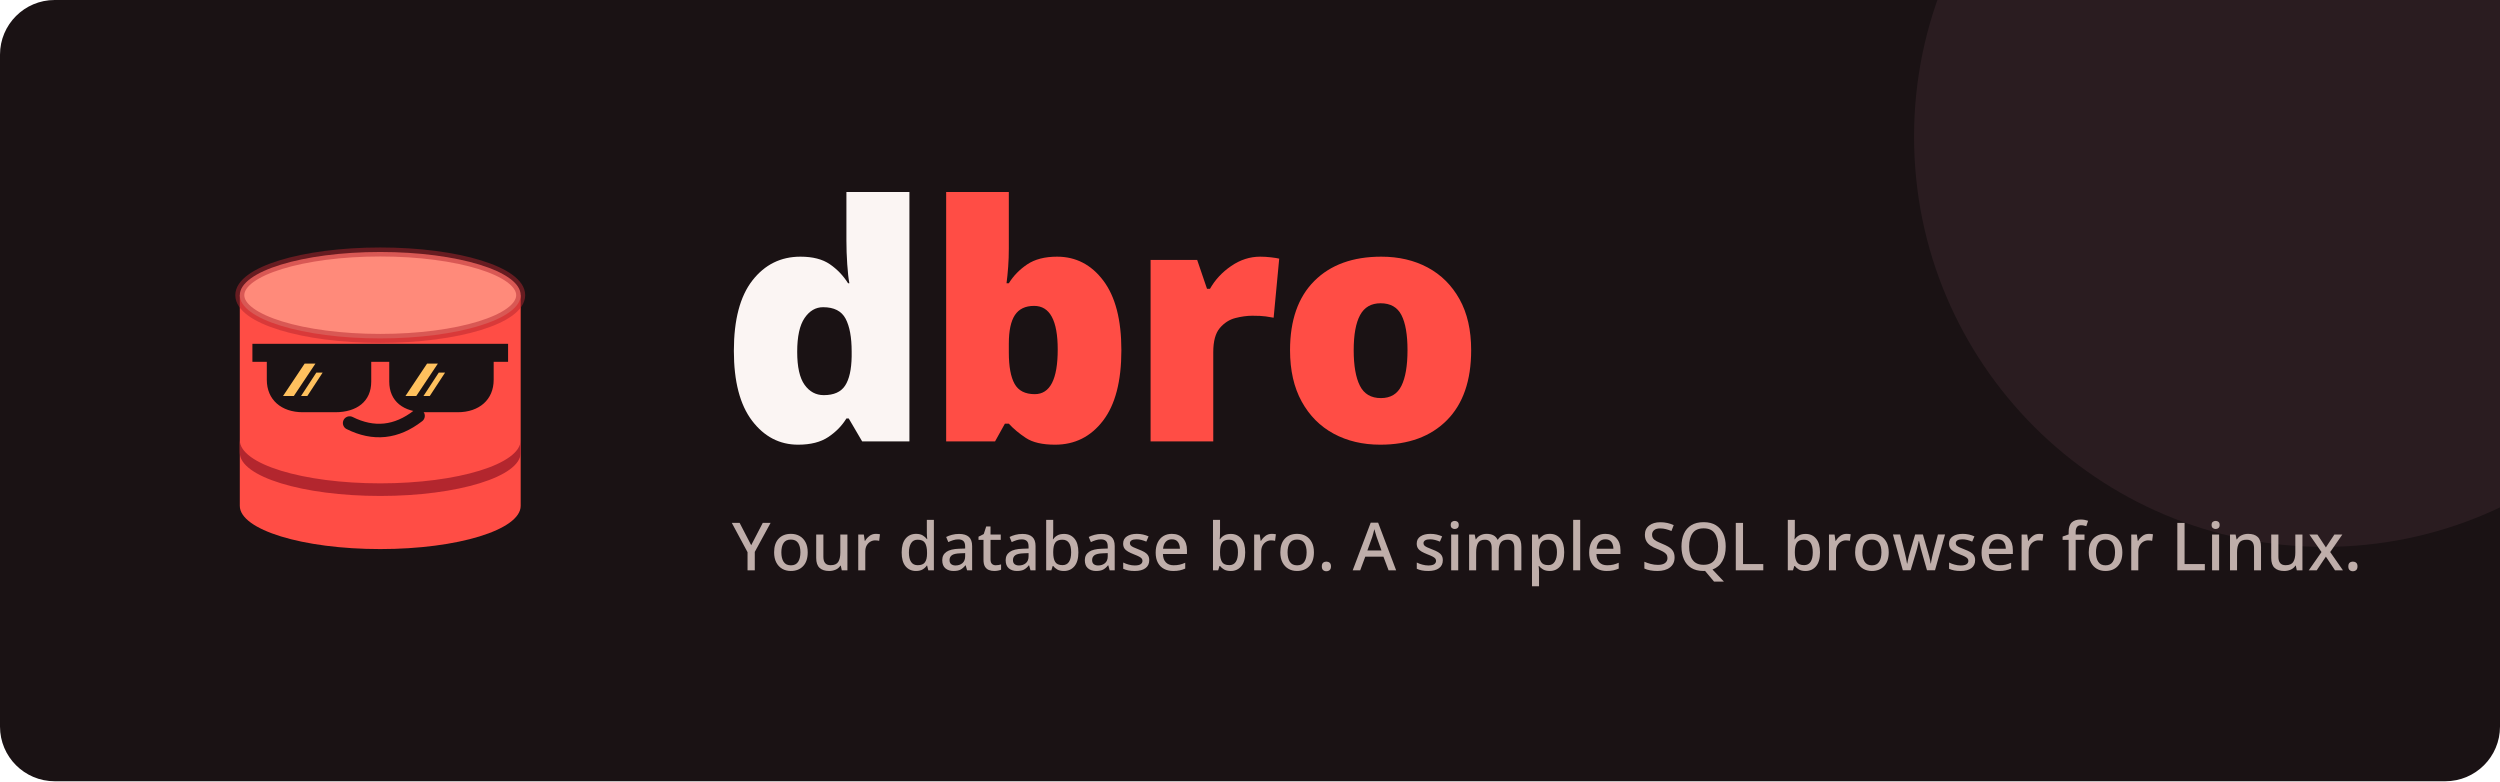
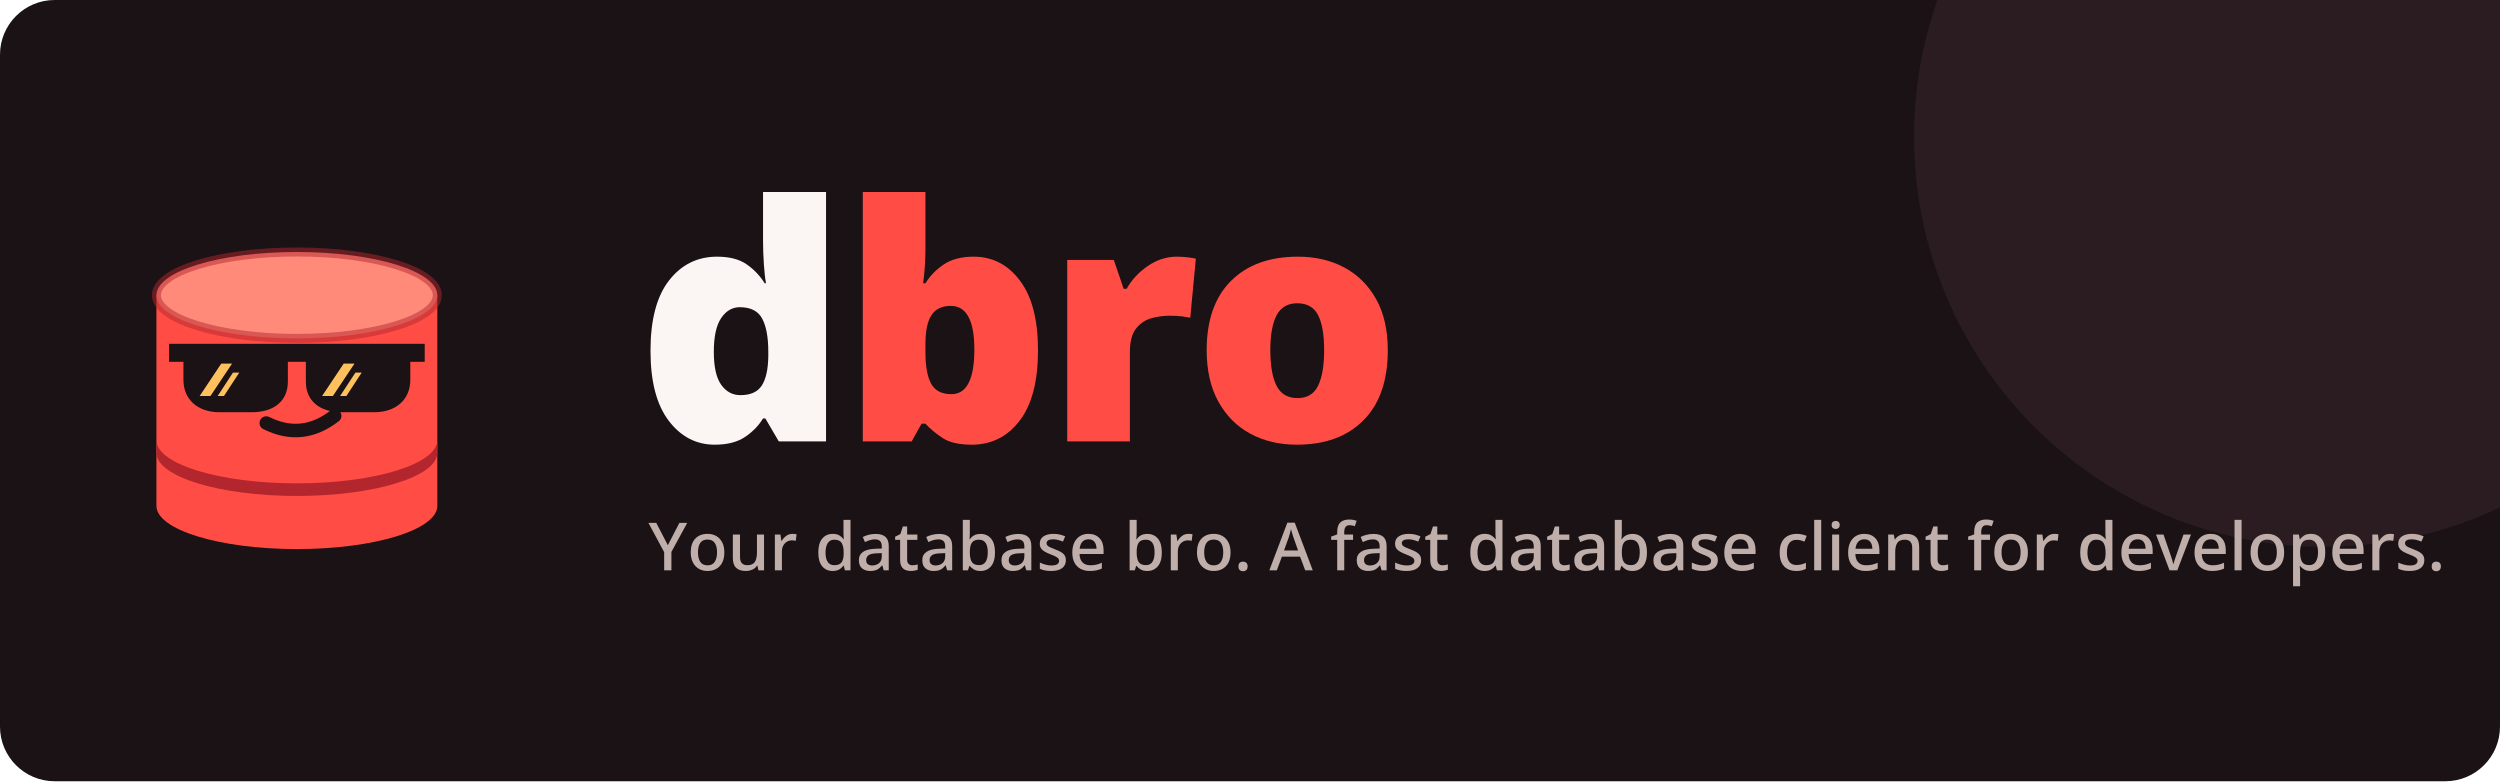
- <svg xmlns="http://www.w3.org/2000/svg" width="1280" height="400" viewBox="0 0 1280 400" role="img" aria-label="dbro: Your database bro. A simple SQL browser for Linux.">
+ <svg xmlns="http://www.w3.org/2000/svg" width="1280" height="400" viewBox="0 0 1280 400" role="img" aria-label="dbro: Your database bro. A fast database client for developers.">
  <rect width="1280" height="400" rx="28" fill="#1A1214" />
  <circle cx="1190" cy="70" r="210" fill="#2A1C20" />
-   <g transform="translate(76.684 82.0) scale(0.4609375)">
+   <g transform="translate(33.997 82.0) scale(0.4609375)">
    <rect width="512" height="512" rx="116" fill="#1A1214" />
    <path d="M100 150 V384 A156 48 0 0 0 412 384 V150 Z" fill="#FF4D45" />
    <path d="M100 311 A156 48 0 0 0 412 311 V325 A156 48 0 0 1 100 325 Z" fill="#B3262E" />
    <ellipse cx="256" cy="150" rx="156" ry="48" fill="#FF8A7A" />
    <ellipse cx="256" cy="150" rx="156" ry="48" fill="none" stroke="#B3262E" stroke-width="10" opacity=".5" />
    <path d="M114 204 H398 V224 H114 Z" fill="#1A1214" />
    <path d="M130 212 H246 V246 C246 268 230 280 206 280 H170 C146 280 130 266 130 244 Z" fill="#1A1214" />
    <path d="M266 212 H382 V244 C382 266 366 280 342 280 H306 C282 280 266 268 266 246 Z" fill="#1A1214" />
    <path d="M148 262 L160 262 L184 226 L172 226 Z M168 262 L175 262 L192 236 L185 236 Z" fill="#FFC15E" />
    <path d="M284 262 L296 262 L320 226 L308 226 Z M304 262 L311 262 L328 236 L321 236 Z" fill="#FFC15E" />
    <path d="M222 292 Q262 312 298 284" fill="none" stroke="#1A1214" stroke-width="15" stroke-linecap="round" />
  </g>
-   <g transform="translate(368.684 226)">
+   <g transform="translate(325.997 226)">
    <g fill="#FBF5F3">
      <path transform="translate(0.00 0) scale(0.168 -0.168)" d="M238 -10Q153 -10 97.5 63.0Q42 136 42 276Q42 418 98.5 490.5Q155 563 245 563Q301 563 334.5 540.0Q368 517 390 482H394Q390 503 387.5 540.0Q385 577 385 612V760H577V0H433L392 70H385Q365 37 330.0 13.5Q295 -10 238 -10ZM316 141Q362 141 381.0 170.0Q400 199 401 259V274Q401 339 382.5 374.0Q364 409 314 409Q280 409 257.5 376.0Q235 343 235 273Q235 204 257.5 172.5Q280 141 316 141Z" />
    </g>
    <g fill="#FF4D45">
      <path transform="translate(104.66 0) scale(0.168 -0.168)" d="M257 588Q257 559 255.0 532.0Q253 505 250 482H257Q278 516 313.0 539.5Q348 563 404 563Q490 563 545.0 490.0Q600 417 600 278Q600 136 544.0 63.0Q488 -10 398 -10Q340 -10 309.0 10.5Q278 31 257 54H245L215 0H66V760H257ZM334 413Q294 413 275.5 385.0Q257 357 257 298V271Q257 207 274.5 175.5Q292 144 336 144Q406 144 406 280Q406 413 334 413Z" />
      <path transform="translate(209.33 0) scale(0.168 -0.168)" d="M400 563Q416 563 433.0 561.0Q450 559 458 557L441 377Q431 379 416.5 381.0Q402 383 376 383Q352 383 324.5 376.0Q297 369 277.0 345.5Q257 322 257 272V0H66V553H208L238 465H247Q270 506 311.5 534.5Q353 563 400 563Z" />
      <path transform="translate(284.76 0) scale(0.168 -0.168)" d="M594 278Q594 139 520.0 64.5Q446 -10 317 -10Q237 -10 175.0 23.5Q113 57 77.5 121.5Q42 186 42 278Q42 415 116.0 489.0Q190 563 320 563Q400 563 461.5 530.0Q523 497 558.5 433.5Q594 370 594 278ZM236 278Q236 207 255.0 169.5Q274 132 319 132Q363 132 381.5 169.5Q400 207 400 278Q400 349 381.5 385.0Q363 421 318 421Q275 421 255.5 385.0Q236 349 236 278Z" />
    </g>
  </g>
-   <g transform="translate(374.684 292)">
+   <g transform="translate(331.997 292)">
    <g fill="#BFAEAA">
      <path transform="translate(0.00 0) scale(0.034 -0.034)" d="M292 378 466 714H584L346 277V0H237V273L0 714H118Z" />
      <path transform="translate(19.86 0) scale(0.034 -0.034)" d="M559 271Q559 136 490.0 63.0Q421 -10 304 -10Q231 -10 174.5 23.0Q118 56 85.5 118.5Q53 181 53 271Q53 404 121.0 476.5Q189 549 307 549Q381 549 437.5 516.5Q494 484 526.5 422.0Q559 360 559 271ZM162 271Q162 180 196.5 127.5Q231 75 306 75Q380 75 414.5 127.5Q449 180 449 271Q449 361 414.5 412.0Q380 463 305 463Q230 463 196.0 412.0Q162 361 162 271Z" />
      <path transform="translate(40.63 0) scale(0.034 -0.034)" d="M546 539V0H461L446 71H441Q414 29 368.5 9.5Q323 -10 271 -10Q177 -10 126.5 37.0Q76 84 76 186V539H184V202Q184 77 293 77Q376 77 407.5 126.0Q439 175 439 267V539Z" />
      <path transform="translate(61.95 0) scale(0.034 -0.034)" d="M347 549Q381 549 409 543L397 444Q385 447 369.0 449.0Q353 451 337 451Q299 451 265.0 431.5Q231 412 209.5 374.5Q188 337 188 283V0H82V539H166L180 443H185Q210 486 251.0 517.5Q292 549 347 549Z" />
      <path transform="translate(85.17 0) scale(0.034 -0.034)" d="M268 -10Q171 -10 112.0 60.0Q53 130 53 269Q53 407 112.5 478.0Q172 549 270 549Q331 549 369.5 526.0Q408 503 433 470H438Q436 484 434.0 511.5Q432 539 432 558V760H538V0H454L436 72H432Q408 37 369.0 13.5Q330 -10 268 -10ZM294 77Q372 77 403.5 120.5Q435 164 435 252V267Q435 361 405.0 411.0Q375 461 293 461Q228 461 195.0 409.0Q162 357 162 266Q162 175 195.0 126.0Q228 77 294 77Z" />
      <path transform="translate(106.25 0) scale(0.034 -0.034)" d="M297 548Q395 548 444.5 503.5Q494 459 494 365V0H418L397 75H393Q358 31 319.5 10.5Q281 -10 213 -10Q140 -10 92.0 29.5Q44 69 44 153Q44 234 106.5 277.5Q169 321 298 325L389 328V356Q389 417 362.0 441.5Q335 466 286 466Q246 466 207.5 453.5Q169 441 135 425L103 502Q140 521 190.0 534.5Q240 548 297 548ZM316 256Q224 253 189.0 227.0Q154 201 154 154Q154 112 179.0 92.5Q204 73 244 73Q306 73 347.5 107.5Q389 142 389 212V259Z" />
      <path transform="translate(125.70 0) scale(0.034 -0.034)" d="M277 76Q298 76 320.0 79.5Q342 83 358 89V9Q340 1 311.5 -4.5Q283 -10 254 -10Q210 -10 173.0 5.0Q136 20 114.5 57.0Q93 94 93 160V458H18V506L97 546L134 660H199V539H353V458H199V162Q199 118 220.5 97.0Q242 76 277 76Z" />
      <path transform="translate(138.72 0) scale(0.034 -0.034)" d="M297 548Q395 548 444.5 503.5Q494 459 494 365V0H418L397 75H393Q358 31 319.5 10.5Q281 -10 213 -10Q140 -10 92.0 29.5Q44 69 44 153Q44 234 106.5 277.5Q169 321 298 325L389 328V356Q389 417 362.0 441.5Q335 466 286 466Q246 466 207.5 453.5Q169 441 135 425L103 502Q140 521 190.0 534.5Q240 548 297 548ZM316 256Q224 253 189.0 227.0Q154 201 154 154Q154 112 179.0 92.5Q204 73 244 73Q306 73 347.5 107.5Q389 142 389 212V259Z" />
      <path transform="translate(158.17 0) scale(0.034 -0.034)" d="M188 577Q188 544 186.5 515.0Q185 486 183 468H188Q210 502 249.5 525.0Q289 548 351 548Q448 548 507.5 478.0Q567 408 567 270Q567 131 507.0 60.5Q447 -10 350 -10Q287 -10 248.5 12.5Q210 35 188 65H180L160 0H82V760H188ZM326 461Q249 461 218.5 416.0Q188 371 188 276V268Q188 175 217.5 126.5Q247 78 328 78Q393 78 425.5 127.5Q458 177 458 271Q458 461 326 461Z" />
      <path transform="translate(179.25 0) scale(0.034 -0.034)" d="M297 548Q395 548 444.5 503.5Q494 459 494 365V0H418L397 75H393Q358 31 319.5 10.5Q281 -10 213 -10Q140 -10 92.0 29.5Q44 69 44 153Q44 234 106.5 277.5Q169 321 298 325L389 328V356Q389 417 362.0 441.5Q335 466 286 466Q246 466 207.5 453.5Q169 441 135 425L103 502Q140 521 190.0 534.5Q240 548 297 548ZM316 256Q224 253 189.0 227.0Q154 201 154 154Q154 112 179.0 92.5Q204 73 244 73Q306 73 347.5 107.5Q389 142 389 212V259Z" />
      <path transform="translate(198.70 0) scale(0.034 -0.034)" d="M442 152Q442 74 384.5 32.0Q327 -10 224 -10Q167 -10 125.5 -1.5Q84 7 50 23V117Q86 99 133.0 86.0Q180 73 224 73Q285 73 312.5 92.0Q340 111 340 143Q340 162 329.0 176.5Q318 191 290.0 206.0Q262 221 210 241Q159 261 123.0 281.5Q87 302 68.0 330.5Q49 359 49 403Q49 474 106.0 511.5Q163 549 255 549Q305 549 348.5 539.0Q392 529 432 511L398 432Q363 447 325.0 457.0Q287 467 251 467Q202 467 176.5 451.5Q151 436 151 409Q151 389 163.0 375.0Q175 361 204.5 347.0Q234 333 284 314Q335 295 370.0 274.5Q405 254 423.5 225.0Q442 196 442 152Z" />
      <path transform="translate(215.22 0) scale(0.034 -0.034)" d="M296 549Q402 549 463.0 483.5Q524 418 524 305V246H162Q164 164 206.0 120.0Q248 76 324 76Q375 76 415.5 85.5Q456 95 498 114V26Q457 8 415.5 -1.0Q374 -10 317 -10Q239 -10 179.5 21.0Q120 52 86.5 113.5Q53 175 53 266Q53 356 83.5 419.0Q114 482 168.5 515.5Q223 549 296 549ZM297 467Q239 467 205.0 430.0Q171 393 164 325H418Q417 388 387.5 427.5Q358 467 297 467Z" />
      <path transform="translate(243.58 0) scale(0.034 -0.034)" d="M188 577Q188 544 186.5 515.0Q185 486 183 468H188Q210 502 249.5 525.0Q289 548 351 548Q448 548 507.5 478.0Q567 408 567 270Q567 131 507.0 60.5Q447 -10 350 -10Q287 -10 248.5 12.5Q210 35 188 65H180L160 0H82V760H188ZM326 461Q249 461 218.5 416.0Q188 371 188 276V268Q188 175 217.5 126.5Q247 78 328 78Q393 78 425.5 127.5Q458 177 458 271Q458 461 326 461Z" />
      <path transform="translate(264.66 0) scale(0.034 -0.034)" d="M347 549Q381 549 409 543L397 444Q385 447 369.0 449.0Q353 451 337 451Q299 451 265.0 431.5Q231 412 209.5 374.5Q188 337 188 283V0H82V539H166L180 443H185Q210 486 251.0 517.5Q292 549 347 549Z" />
      <path transform="translate(279.04 0) scale(0.034 -0.034)" d="M559 271Q559 136 490.0 63.0Q421 -10 304 -10Q231 -10 174.5 23.0Q118 56 85.5 118.5Q53 181 53 271Q53 404 121.0 476.5Q189 549 307 549Q381 549 437.5 516.5Q494 484 526.5 422.0Q559 360 559 271ZM162 271Q162 180 196.5 127.5Q231 75 306 75Q380 75 414.5 127.5Q449 180 449 271Q449 361 414.5 412.0Q380 463 305 463Q230 463 196.0 412.0Q162 361 162 271Z" />
      <path transform="translate(299.81 0) scale(0.034 -0.034)" d="M67 59Q67 98 87.0 114.5Q107 131 135 131Q164 131 184.5 114.5Q205 98 205 59Q205 20 184.5 3.0Q164 -14 135 -14Q107 -14 87.0 3.0Q67 20 67 59Z" />
      <path transform="translate(317.90 0) scale(0.034 -0.034)" d="M540 0 463 205H189L113 0H0L271 717H383L654 0ZM362 498Q359 508 351.5 531.5Q344 555 337.0 580.0Q330 605 326 620Q319 588 309.0 553.0Q299 518 293 498L221 299H433Z" />
-       <path transform="translate(349.01 0) scale(0.034 -0.034)" d="M442 152Q442 74 384.5 32.0Q327 -10 224 -10Q167 -10 125.5 -1.5Q84 7 50 23V117Q86 99 133.0 86.0Q180 73 224 73Q285 73 312.5 92.0Q340 111 340 143Q340 162 329.0 176.5Q318 191 290.0 206.0Q262 221 210 241Q159 261 123.0 281.5Q87 302 68.0 330.5Q49 359 49 403Q49 474 106.0 511.5Q163 549 255 549Q305 549 348.5 539.0Q392 529 432 511L398 432Q363 447 325.0 457.0Q287 467 251 467Q202 467 176.5 451.5Q151 436 151 409Q151 389 163.0 375.0Q175 361 204.5 347.0Q234 333 284 314Q335 295 370.0 274.5Q405 254 423.5 225.0Q442 196 442 152Z" />
-       <path transform="translate(365.53 0) scale(0.034 -0.034)" d="M136 744Q160 744 178.0 730.0Q196 716 196 683Q196 651 178.0 636.5Q160 622 136 622Q111 622 93.0 636.5Q75 651 75 683Q75 716 93.0 730.0Q111 744 136 744ZM188 539V0H82V539Z" />
-       <path transform="translate(374.71 0) scale(0.034 -0.034)" d="M685 549Q777 549 823.0 502.0Q869 455 869 351V0H763V337Q763 461 662 461Q589 461 558.5 417.0Q528 373 528 289V0H422V337Q422 461 321 461Q245 461 216.5 412.0Q188 363 188 272V0H82V539H166L181 467H186Q211 507 253.0 528.0Q295 549 346 549Q469 549 510 461H515Q542 506 587.5 527.5Q633 549 685 549Z" />
-       <path transform="translate(406.91 0) scale(0.034 -0.034)" d="M352 549Q449 549 508.0 479.0Q567 409 567 271Q567 133 507.0 61.5Q447 -10 350 -10Q288 -10 249.0 13.0Q210 36 188 65H182Q184 48 186.0 22.5Q188 -3 188 -23V-240H82V539H169L183 467H188Q211 501 249.5 525.0Q288 549 352 549ZM325 461Q251 461 220.5 418.0Q190 375 188 287V271Q188 178 217.5 128.0Q247 78 327 78Q393 78 425.5 131.5Q458 185 458 272Q458 360 425.5 410.5Q393 461 325 461Z" />
-       <path transform="translate(427.99 0) scale(0.034 -0.034)" d="M188 0H82V760H188Z" />
-       <path transform="translate(437.17 0) scale(0.034 -0.034)" d="M296 549Q402 549 463.0 483.5Q524 418 524 305V246H162Q164 164 206.0 120.0Q248 76 324 76Q375 76 415.5 85.5Q456 95 498 114V26Q457 8 415.5 -1.0Q374 -10 317 -10Q239 -10 179.5 21.0Q120 52 86.5 113.5Q53 175 53 266Q53 356 83.5 419.0Q114 482 168.5 515.5Q223 549 296 549ZM297 467Q239 467 205.0 430.0Q171 393 164 325H418Q417 388 387.5 427.5Q358 467 297 467Z" />
-       <path transform="translate(465.53 0) scale(0.034 -0.034)" d="M505 193Q505 98 436.0 44.0Q367 -10 247 -10Q189 -10 137.5 -0.5Q86 9 50 27V129Q90 111 144.0 96.5Q198 82 254 82Q326 82 362.0 110.0Q398 138 398 185Q398 218 381.5 240.5Q365 263 330.0 282.0Q295 301 238 324Q185 344 144.5 371.0Q104 398 81.0 438.0Q58 478 58 536Q58 624 122.0 674.0Q186 724 290 724Q348 724 397.5 712.5Q447 701 492 681L458 592Q417 609 374.5 620.0Q332 631 287 631Q228 631 197.0 605.0Q166 579 166 537Q166 504 181.0 481.5Q196 459 229.0 441.0Q262 423 316 401Q376 377 418.5 350.5Q461 324 483.0 286.5Q505 249 505 193Z" />
-       <path transform="translate(484.23 0) scale(0.034 -0.034)" d="M725 358Q725 230 675.0 139.5Q625 49 526 12L698 -170H549L414 -9Q409 -9 403.0 -9.5Q397 -10 392 -10Q279 -10 205.5 36.0Q132 82 95.5 165.0Q59 248 59 359Q59 469 95.5 551.0Q132 633 206.0 679.0Q280 725 393 725Q503 725 576.5 679.5Q650 634 687.5 551.5Q725 469 725 358ZM174 358Q174 230 226.5 156.5Q279 83 392 83Q506 83 558.0 156.5Q610 230 610 358Q610 486 558.0 559.0Q506 632 393 632Q279 632 226.5 559.0Q174 486 174 358Z" />
-       <path transform="translate(510.88 0) scale(0.034 -0.034)" d="M93 0V714H202V94H507V0Z" />
-       <path transform="translate(537.88 0) scale(0.034 -0.034)" d="M188 577Q188 544 186.5 515.0Q185 486 183 468H188Q210 502 249.5 525.0Q289 548 351 548Q448 548 507.5 478.0Q567 408 567 270Q567 131 507.0 60.5Q447 -10 350 -10Q287 -10 248.5 12.5Q210 35 188 65H180L160 0H82V760H188ZM326 461Q249 461 218.5 416.0Q188 371 188 276V268Q188 175 217.5 126.5Q247 78 328 78Q393 78 425.5 127.5Q458 177 458 271Q458 461 326 461Z" />
-       <path transform="translate(558.96 0) scale(0.034 -0.034)" d="M347 549Q381 549 409 543L397 444Q385 447 369.0 449.0Q353 451 337 451Q299 451 265.0 431.5Q231 412 209.5 374.5Q188 337 188 283V0H82V539H166L180 443H185Q210 486 251.0 517.5Q292 549 347 549Z" />
-       <path transform="translate(573.34 0) scale(0.034 -0.034)" d="M559 271Q559 136 490.0 63.0Q421 -10 304 -10Q231 -10 174.5 23.0Q118 56 85.5 118.5Q53 181 53 271Q53 404 121.0 476.5Q189 549 307 549Q381 549 437.5 516.5Q494 484 526.5 422.0Q559 360 559 271ZM162 271Q162 180 196.5 127.5Q231 75 306 75Q380 75 414.5 127.5Q449 180 449 271Q449 361 414.5 412.0Q380 463 305 463Q230 463 196.0 412.0Q162 361 162 271Z" />
-       <path transform="translate(594.12 0) scale(0.034 -0.034)" d="M447 270Q439 296 430.5 330.0Q422 364 415.0 394.5Q408 425 404 441H400Q397 425 390.0 394.0Q383 363 374.5 329.0Q366 295 358 269L278 1H160L11 540H119L189 267Q200 225 209.5 177.5Q219 130 223 101H227Q230 118 235.5 146.0Q241 174 247.5 202.5Q254 231 260 249L346 540H462L546 249Q552 229 559.0 201.5Q566 174 571.5 147.5Q577 121 579 102H583Q585 118 590.0 146.0Q595 174 602.5 206.0Q610 238 617 267L689 540H796L645 1H524Z" />
-       <path transform="translate(621.55 0) scale(0.034 -0.034)" d="M442 152Q442 74 384.5 32.0Q327 -10 224 -10Q167 -10 125.5 -1.5Q84 7 50 23V117Q86 99 133.0 86.0Q180 73 224 73Q285 73 312.5 92.0Q340 111 340 143Q340 162 329.0 176.5Q318 191 290.0 206.0Q262 221 210 241Q159 261 123.0 281.5Q87 302 68.0 330.5Q49 359 49 403Q49 474 106.0 511.5Q163 549 255 549Q305 549 348.5 539.0Q392 529 432 511L398 432Q363 447 325.0 457.0Q287 467 251 467Q202 467 176.5 451.5Q151 436 151 409Q151 389 163.0 375.0Q175 361 204.5 347.0Q234 333 284 314Q335 295 370.0 274.5Q405 254 423.5 225.0Q442 196 442 152Z" />
-       <path transform="translate(638.08 0) scale(0.034 -0.034)" d="M296 549Q402 549 463.0 483.5Q524 418 524 305V246H162Q164 164 206.0 120.0Q248 76 324 76Q375 76 415.5 85.5Q456 95 498 114V26Q457 8 415.5 -1.0Q374 -10 317 -10Q239 -10 179.5 21.0Q120 52 86.5 113.5Q53 175 53 266Q53 356 83.5 419.0Q114 482 168.5 515.5Q223 549 296 549ZM297 467Q239 467 205.0 430.0Q171 393 164 325H418Q417 388 387.5 427.5Q358 467 297 467Z" />
-       <path transform="translate(657.59 0) scale(0.034 -0.034)" d="M347 549Q381 549 409 543L397 444Q385 447 369.0 449.0Q353 451 337 451Q299 451 265.0 431.5Q231 412 209.5 374.5Q188 337 188 283V0H82V539H166L180 443H185Q210 486 251.0 517.5Q292 549 347 549Z" />
-       <path transform="translate(680.82 0) scale(0.034 -0.034)" d="M346 458H213V0H107V458H16V508L107 541V575Q107 678 154.5 721.5Q202 765 287 765Q322 765 351.0 759.0Q380 753 400 746L373 665Q356 670 335.5 674.5Q315 679 292 679Q213 679 213 574V539H346Z" />
-       <path transform="translate(692.95 0) scale(0.034 -0.034)" d="M559 271Q559 136 490.0 63.0Q421 -10 304 -10Q231 -10 174.5 23.0Q118 56 85.5 118.5Q53 181 53 271Q53 404 121.0 476.5Q189 549 307 549Q381 549 437.5 516.5Q494 484 526.5 422.0Q559 360 559 271ZM162 271Q162 180 196.5 127.5Q231 75 306 75Q380 75 414.5 127.5Q449 180 449 271Q449 361 414.5 412.0Q380 463 305 463Q230 463 196.0 412.0Q162 361 162 271Z" />
-       <path transform="translate(713.73 0) scale(0.034 -0.034)" d="M347 549Q381 549 409 543L397 444Q385 447 369.0 449.0Q353 451 337 451Q299 451 265.0 431.5Q231 412 209.5 374.5Q188 337 188 283V0H82V539H166L180 443H185Q210 486 251.0 517.5Q292 549 347 549Z" />
-       <path transform="translate(736.95 0) scale(0.034 -0.034)" d="M93 0V714H202V94H507V0Z" />
-       <path transform="translate(755.11 0) scale(0.034 -0.034)" d="M136 744Q160 744 178.0 730.0Q196 716 196 683Q196 651 178.0 636.5Q160 622 136 622Q111 622 93.0 636.5Q75 651 75 683Q75 716 93.0 730.0Q111 744 136 744ZM188 539V0H82V539Z" />
-       <path transform="translate(764.29 0) scale(0.034 -0.034)" d="M355 549Q450 549 499.5 502.0Q549 455 549 351V0H444V336Q444 461 333 461Q250 461 219.0 412.0Q188 363 188 272V0H82V539H166L181 466H186Q213 508 258.0 528.5Q303 549 355 549Z" />
-       <path transform="translate(785.60 0) scale(0.034 -0.034)" d="M546 539V0H461L446 71H441Q414 29 368.5 9.5Q323 -10 271 -10Q177 -10 126.5 37.0Q76 84 76 186V539H184V202Q184 77 293 77Q376 77 407.5 126.0Q439 175 439 267V539Z" />
-       <path transform="translate(806.92 0) scale(0.034 -0.034)" d="M206 275 23 539H144L272 345L400 539H520L337 275L529 0H409L272 206L134 0H14Z" />
-       <path transform="translate(825.38 0) scale(0.034 -0.034)" d="M67 59Q67 98 87.0 114.5Q107 131 135 131Q164 131 184.5 114.5Q205 98 205 59Q205 20 184.5 3.0Q164 -14 135 -14Q107 -14 87.0 3.0Q67 20 67 59Z" />
+       <path transform="translate(349.01 0) scale(0.034 -0.034)" d="M346 458H213V0H107V458H16V508L107 541V575Q107 678 154.5 721.5Q202 765 287 765Q322 765 351.0 759.0Q380 753 400 746L373 665Q356 670 335.5 674.5Q315 679 292 679Q213 679 213 574V539H346Z" />
+       <path transform="translate(361.15 0) scale(0.034 -0.034)" d="M297 548Q395 548 444.5 503.5Q494 459 494 365V0H418L397 75H393Q358 31 319.5 10.5Q281 -10 213 -10Q140 -10 92.0 29.5Q44 69 44 153Q44 234 106.5 277.5Q169 321 298 325L389 328V356Q389 417 362.0 441.5Q335 466 286 466Q246 466 207.5 453.5Q169 441 135 425L103 502Q140 521 190.0 534.5Q240 548 297 548ZM316 256Q224 253 189.0 227.0Q154 201 154 154Q154 112 179.0 92.5Q204 73 244 73Q306 73 347.5 107.5Q389 142 389 212V259Z" />
+       <path transform="translate(380.60 0) scale(0.034 -0.034)" d="M442 152Q442 74 384.5 32.0Q327 -10 224 -10Q167 -10 125.5 -1.5Q84 7 50 23V117Q86 99 133.0 86.0Q180 73 224 73Q285 73 312.5 92.0Q340 111 340 143Q340 162 329.0 176.5Q318 191 290.0 206.0Q262 221 210 241Q159 261 123.0 281.5Q87 302 68.0 330.5Q49 359 49 403Q49 474 106.0 511.5Q163 549 255 549Q305 549 348.5 539.0Q392 529 432 511L398 432Q363 447 325.0 457.0Q287 467 251 467Q202 467 176.5 451.5Q151 436 151 409Q151 389 163.0 375.0Q175 361 204.5 347.0Q234 333 284 314Q335 295 370.0 274.5Q405 254 423.5 225.0Q442 196 442 152Z" />
+       <path transform="translate(397.12 0) scale(0.034 -0.034)" d="M277 76Q298 76 320.0 79.5Q342 83 358 89V9Q340 1 311.5 -4.5Q283 -10 254 -10Q210 -10 173.0 5.0Q136 20 114.5 57.0Q93 94 93 160V458H18V506L97 546L134 660H199V539H353V458H199V162Q199 118 220.5 97.0Q242 76 277 76Z" />
+       <path transform="translate(418.98 0) scale(0.034 -0.034)" d="M268 -10Q171 -10 112.0 60.0Q53 130 53 269Q53 407 112.5 478.0Q172 549 270 549Q331 549 369.5 526.0Q408 503 433 470H438Q436 484 434.0 511.5Q432 539 432 558V760H538V0H454L436 72H432Q408 37 369.0 13.5Q330 -10 268 -10ZM294 77Q372 77 403.5 120.5Q435 164 435 252V267Q435 361 405.0 411.0Q375 461 293 461Q228 461 195.0 409.0Q162 357 162 266Q162 175 195.0 126.0Q228 77 294 77Z" />
+       <path transform="translate(440.06 0) scale(0.034 -0.034)" d="M297 548Q395 548 444.5 503.5Q494 459 494 365V0H418L397 75H393Q358 31 319.5 10.5Q281 -10 213 -10Q140 -10 92.0 29.5Q44 69 44 153Q44 234 106.5 277.5Q169 321 298 325L389 328V356Q389 417 362.0 441.5Q335 466 286 466Q246 466 207.5 453.5Q169 441 135 425L103 502Q140 521 190.0 534.5Q240 548 297 548ZM316 256Q224 253 189.0 227.0Q154 201 154 154Q154 112 179.0 92.5Q204 73 244 73Q306 73 347.5 107.5Q389 142 389 212V259Z" />
+       <path transform="translate(459.51 0) scale(0.034 -0.034)" d="M277 76Q298 76 320.0 79.5Q342 83 358 89V9Q340 1 311.5 -4.5Q283 -10 254 -10Q210 -10 173.0 5.0Q136 20 114.5 57.0Q93 94 93 160V458H18V506L97 546L134 660H199V539H353V458H199V162Q199 118 220.5 97.0Q242 76 277 76Z" />
+       <path transform="translate(472.53 0) scale(0.034 -0.034)" d="M297 548Q395 548 444.5 503.5Q494 459 494 365V0H418L397 75H393Q358 31 319.5 10.5Q281 -10 213 -10Q140 -10 92.0 29.5Q44 69 44 153Q44 234 106.5 277.5Q169 321 298 325L389 328V356Q389 417 362.0 441.5Q335 466 286 466Q246 466 207.5 453.5Q169 441 135 425L103 502Q140 521 190.0 534.5Q240 548 297 548ZM316 256Q224 253 189.0 227.0Q154 201 154 154Q154 112 179.0 92.5Q204 73 244 73Q306 73 347.5 107.5Q389 142 389 212V259Z" />
+       <path transform="translate(491.98 0) scale(0.034 -0.034)" d="M188 577Q188 544 186.5 515.0Q185 486 183 468H188Q210 502 249.5 525.0Q289 548 351 548Q448 548 507.5 478.0Q567 408 567 270Q567 131 507.0 60.5Q447 -10 350 -10Q287 -10 248.5 12.5Q210 35 188 65H180L160 0H82V760H188ZM326 461Q249 461 218.5 416.0Q188 371 188 276V268Q188 175 217.5 126.5Q247 78 328 78Q393 78 425.5 127.5Q458 177 458 271Q458 461 326 461Z" />
+       <path transform="translate(513.06 0) scale(0.034 -0.034)" d="M297 548Q395 548 444.5 503.5Q494 459 494 365V0H418L397 75H393Q358 31 319.5 10.5Q281 -10 213 -10Q140 -10 92.0 29.5Q44 69 44 153Q44 234 106.5 277.5Q169 321 298 325L389 328V356Q389 417 362.0 441.5Q335 466 286 466Q246 466 207.5 453.5Q169 441 135 425L103 502Q140 521 190.0 534.5Q240 548 297 548ZM316 256Q224 253 189.0 227.0Q154 201 154 154Q154 112 179.0 92.5Q204 73 244 73Q306 73 347.5 107.5Q389 142 389 212V259Z" />
+       <path transform="translate(532.51 0) scale(0.034 -0.034)" d="M442 152Q442 74 384.5 32.0Q327 -10 224 -10Q167 -10 125.5 -1.5Q84 7 50 23V117Q86 99 133.0 86.0Q180 73 224 73Q285 73 312.5 92.0Q340 111 340 143Q340 162 329.0 176.5Q318 191 290.0 206.0Q262 221 210 241Q159 261 123.0 281.5Q87 302 68.0 330.5Q49 359 49 403Q49 474 106.0 511.5Q163 549 255 549Q305 549 348.5 539.0Q392 529 432 511L398 432Q363 447 325.0 457.0Q287 467 251 467Q202 467 176.5 451.5Q151 436 151 409Q151 389 163.0 375.0Q175 361 204.5 347.0Q234 333 284 314Q335 295 370.0 274.5Q405 254 423.5 225.0Q442 196 442 152Z" />
+       <path transform="translate(549.03 0) scale(0.034 -0.034)" d="M296 549Q402 549 463.0 483.5Q524 418 524 305V246H162Q164 164 206.0 120.0Q248 76 324 76Q375 76 415.5 85.5Q456 95 498 114V26Q457 8 415.5 -1.0Q374 -10 317 -10Q239 -10 179.5 21.0Q120 52 86.5 113.5Q53 175 53 266Q53 356 83.5 419.0Q114 482 168.5 515.5Q223 549 296 549ZM297 467Q239 467 205.0 430.0Q171 393 164 325H418Q417 388 387.5 427.5Q358 467 297 467Z" />
+       <path transform="translate(577.39 0) scale(0.034 -0.034)" d="M303 -10Q229 -10 172.5 19.5Q116 49 84.5 110.0Q53 171 53 267Q53 366 86.5 428.5Q120 491 178.5 520.0Q237 549 311 549Q353 549 392.5 540.0Q432 531 459 518L427 432Q401 443 369.5 451.0Q338 459 309 459Q162 459 162 268Q162 175 198.5 127.5Q235 80 305 80Q348 80 383.5 89.5Q419 99 448 114V23Q420 7 385.5 -1.5Q351 -10 303 -10Z" />
+       <path transform="translate(594.08 0) scale(0.034 -0.034)" d="M188 0H82V760H188Z" />
+       <path transform="translate(603.26 0) scale(0.034 -0.034)" d="M136 744Q160 744 178.0 730.0Q196 716 196 683Q196 651 178.0 636.5Q160 622 136 622Q111 622 93.0 636.5Q75 651 75 683Q75 716 93.0 730.0Q111 744 136 744ZM188 539V0H82V539Z" />
+       <path transform="translate(612.44 0) scale(0.034 -0.034)" d="M296 549Q402 549 463.0 483.5Q524 418 524 305V246H162Q164 164 206.0 120.0Q248 76 324 76Q375 76 415.5 85.5Q456 95 498 114V26Q457 8 415.5 -1.0Q374 -10 317 -10Q239 -10 179.5 21.0Q120 52 86.5 113.5Q53 175 53 266Q53 356 83.5 419.0Q114 482 168.5 515.5Q223 549 296 549ZM297 467Q239 467 205.0 430.0Q171 393 164 325H418Q417 388 387.5 427.5Q358 467 297 467Z" />
+       <path transform="translate(631.96 0) scale(0.034 -0.034)" d="M355 549Q450 549 499.5 502.0Q549 455 549 351V0H444V336Q444 461 333 461Q250 461 219.0 412.0Q188 363 188 272V0H82V539H166L181 466H186Q213 508 258.0 528.5Q303 549 355 549Z" />
+       <path transform="translate(653.28 0) scale(0.034 -0.034)" d="M277 76Q298 76 320.0 79.5Q342 83 358 89V9Q340 1 311.5 -4.5Q283 -10 254 -10Q210 -10 173.0 5.0Q136 20 114.5 57.0Q93 94 93 160V458H18V506L97 546L134 660H199V539H353V458H199V162Q199 118 220.5 97.0Q242 76 277 76Z" />
+       <path transform="translate(675.14 0) scale(0.034 -0.034)" d="M346 458H213V0H107V458H16V508L107 541V575Q107 678 154.5 721.5Q202 765 287 765Q322 765 351.0 759.0Q380 753 400 746L373 665Q356 670 335.5 674.5Q315 679 292 679Q213 679 213 574V539H346Z" />
+       <path transform="translate(687.28 0) scale(0.034 -0.034)" d="M559 271Q559 136 490.0 63.0Q421 -10 304 -10Q231 -10 174.5 23.0Q118 56 85.5 118.5Q53 181 53 271Q53 404 121.0 476.5Q189 549 307 549Q381 549 437.5 516.5Q494 484 526.5 422.0Q559 360 559 271ZM162 271Q162 180 196.5 127.5Q231 75 306 75Q380 75 414.5 127.5Q449 180 449 271Q449 361 414.5 412.0Q380 463 305 463Q230 463 196.0 412.0Q162 361 162 271Z" />
+       <path transform="translate(708.05 0) scale(0.034 -0.034)" d="M347 549Q381 549 409 543L397 444Q385 447 369.0 449.0Q353 451 337 451Q299 451 265.0 431.5Q231 412 209.5 374.5Q188 337 188 283V0H82V539H166L180 443H185Q210 486 251.0 517.5Q292 549 347 549Z" />
+       <path transform="translate(731.27 0) scale(0.034 -0.034)" d="M268 -10Q171 -10 112.0 60.0Q53 130 53 269Q53 407 112.5 478.0Q172 549 270 549Q331 549 369.5 526.0Q408 503 433 470H438Q436 484 434.0 511.5Q432 539 432 558V760H538V0H454L436 72H432Q408 37 369.0 13.5Q330 -10 268 -10ZM294 77Q372 77 403.5 120.5Q435 164 435 252V267Q435 361 405.0 411.0Q375 461 293 461Q228 461 195.0 409.0Q162 357 162 266Q162 175 195.0 126.0Q228 77 294 77Z" />
+       <path transform="translate(752.35 0) scale(0.034 -0.034)" d="M296 549Q402 549 463.0 483.5Q524 418 524 305V246H162Q164 164 206.0 120.0Q248 76 324 76Q375 76 415.5 85.5Q456 95 498 114V26Q457 8 415.5 -1.0Q374 -10 317 -10Q239 -10 179.5 21.0Q120 52 86.5 113.5Q53 175 53 266Q53 356 83.5 419.0Q114 482 168.5 515.5Q223 549 296 549ZM297 467Q239 467 205.0 430.0Q171 393 164 325H418Q417 388 387.5 427.5Q358 467 297 467Z" />
+       <path transform="translate(771.87 0) scale(0.034 -0.034)" d="M204 0 0 539H113L223 221Q233 193 244.5 155.5Q256 118 260 95H264Q268 118 280.5 155.5Q293 193 303 221L414 539H527L321 0Z" />
+       <path transform="translate(789.79 0) scale(0.034 -0.034)" d="M296 549Q402 549 463.0 483.5Q524 418 524 305V246H162Q164 164 206.0 120.0Q248 76 324 76Q375 76 415.5 85.5Q456 95 498 114V26Q457 8 415.5 -1.0Q374 -10 317 -10Q239 -10 179.5 21.0Q120 52 86.5 113.5Q53 175 53 266Q53 356 83.5 419.0Q114 482 168.5 515.5Q223 549 296 549ZM297 467Q239 467 205.0 430.0Q171 393 164 325H418Q417 388 387.5 427.5Q358 467 297 467Z" />
+       <path transform="translate(809.30 0) scale(0.034 -0.034)" d="M188 0H82V760H188Z" />
+       <path transform="translate(818.48 0) scale(0.034 -0.034)" d="M559 271Q559 136 490.0 63.0Q421 -10 304 -10Q231 -10 174.5 23.0Q118 56 85.5 118.5Q53 181 53 271Q53 404 121.0 476.5Q189 549 307 549Q381 549 437.5 516.5Q494 484 526.5 422.0Q559 360 559 271ZM162 271Q162 180 196.5 127.5Q231 75 306 75Q380 75 414.5 127.5Q449 180 449 271Q449 361 414.5 412.0Q380 463 305 463Q230 463 196.0 412.0Q162 361 162 271Z" />
+       <path transform="translate(839.26 0) scale(0.034 -0.034)" d="M352 549Q449 549 508.0 479.0Q567 409 567 271Q567 133 507.0 61.5Q447 -10 350 -10Q288 -10 249.0 13.0Q210 36 188 65H182Q184 48 186.0 22.5Q188 -3 188 -23V-240H82V539H169L183 467H188Q211 501 249.5 525.0Q288 549 352 549ZM325 461Q251 461 220.5 418.0Q190 375 188 287V271Q188 178 217.5 128.0Q247 78 327 78Q393 78 425.5 131.5Q458 185 458 272Q458 360 425.5 410.5Q393 461 325 461Z" />
+       <path transform="translate(860.34 0) scale(0.034 -0.034)" d="M296 549Q402 549 463.0 483.5Q524 418 524 305V246H162Q164 164 206.0 120.0Q248 76 324 76Q375 76 415.5 85.5Q456 95 498 114V26Q457 8 415.5 -1.0Q374 -10 317 -10Q239 -10 179.5 21.0Q120 52 86.5 113.5Q53 175 53 266Q53 356 83.5 419.0Q114 482 168.5 515.5Q223 549 296 549ZM297 467Q239 467 205.0 430.0Q171 393 164 325H418Q417 388 387.5 427.5Q358 467 297 467Z" />
+       <path transform="translate(879.85 0) scale(0.034 -0.034)" d="M347 549Q381 549 409 543L397 444Q385 447 369.0 449.0Q353 451 337 451Q299 451 265.0 431.5Q231 412 209.5 374.5Q188 337 188 283V0H82V539H166L180 443H185Q210 486 251.0 517.5Q292 549 347 549Z" />
+       <path transform="translate(894.23 0) scale(0.034 -0.034)" d="M442 152Q442 74 384.5 32.0Q327 -10 224 -10Q167 -10 125.5 -1.5Q84 7 50 23V117Q86 99 133.0 86.0Q180 73 224 73Q285 73 312.5 92.0Q340 111 340 143Q340 162 329.0 176.5Q318 191 290.0 206.0Q262 221 210 241Q159 261 123.0 281.5Q87 302 68.0 330.5Q49 359 49 403Q49 474 106.0 511.5Q163 549 255 549Q305 549 348.5 539.0Q392 529 432 511L398 432Q363 447 325.0 457.0Q287 467 251 467Q202 467 176.5 451.5Q151 436 151 409Q151 389 163.0 375.0Q175 361 204.5 347.0Q234 333 284 314Q335 295 370.0 274.5Q405 254 423.5 225.0Q442 196 442 152Z" />
+       <path transform="translate(910.76 0) scale(0.034 -0.034)" d="M67 59Q67 98 87.0 114.5Q107 131 135 131Q164 131 184.5 114.5Q205 98 205 59Q205 20 184.5 3.0Q164 -14 135 -14Q107 -14 87.0 3.0Q67 20 67 59Z" />
    </g>
  </g>
</svg>
